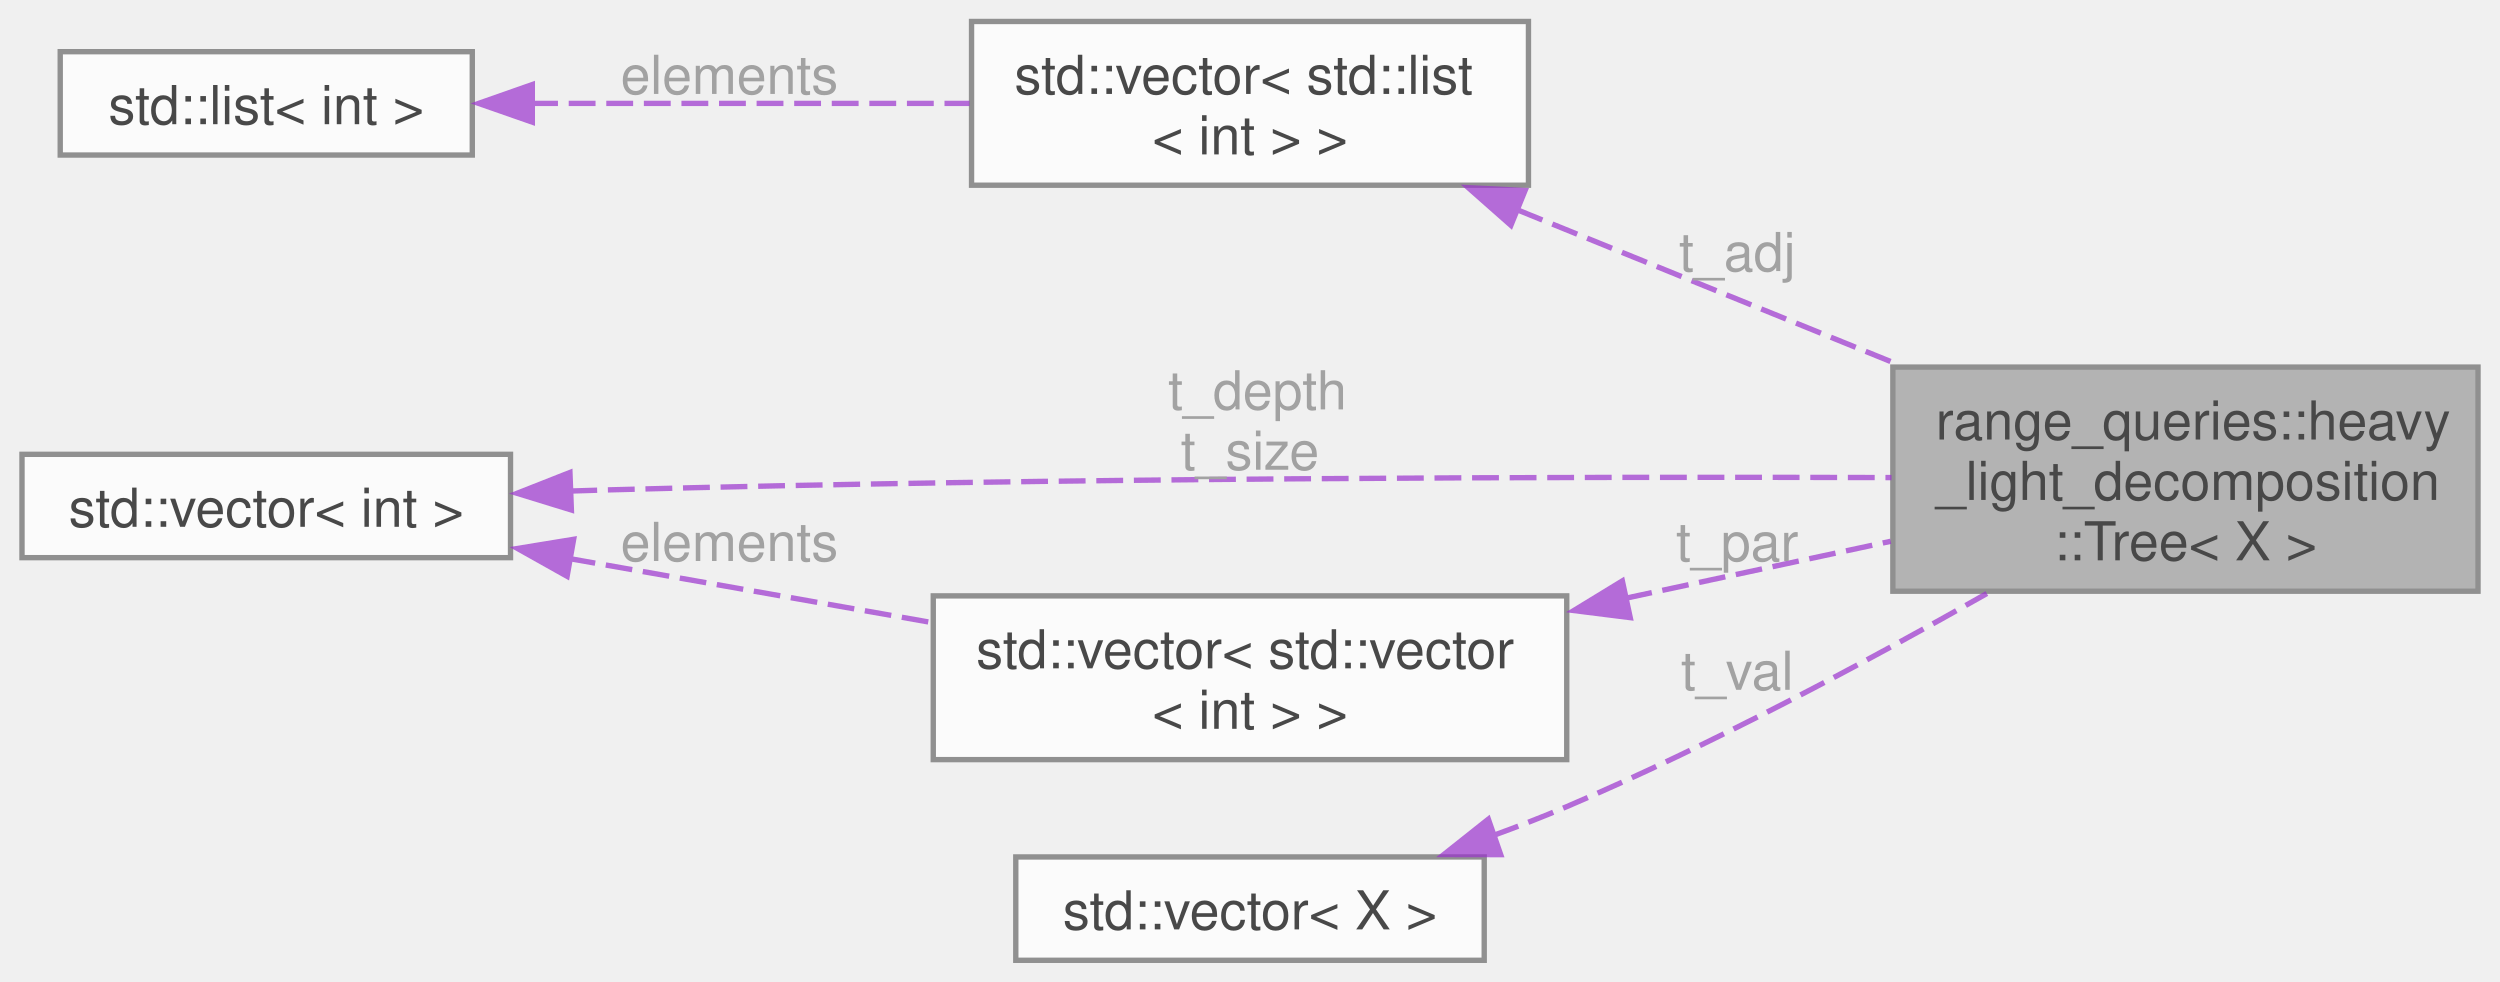
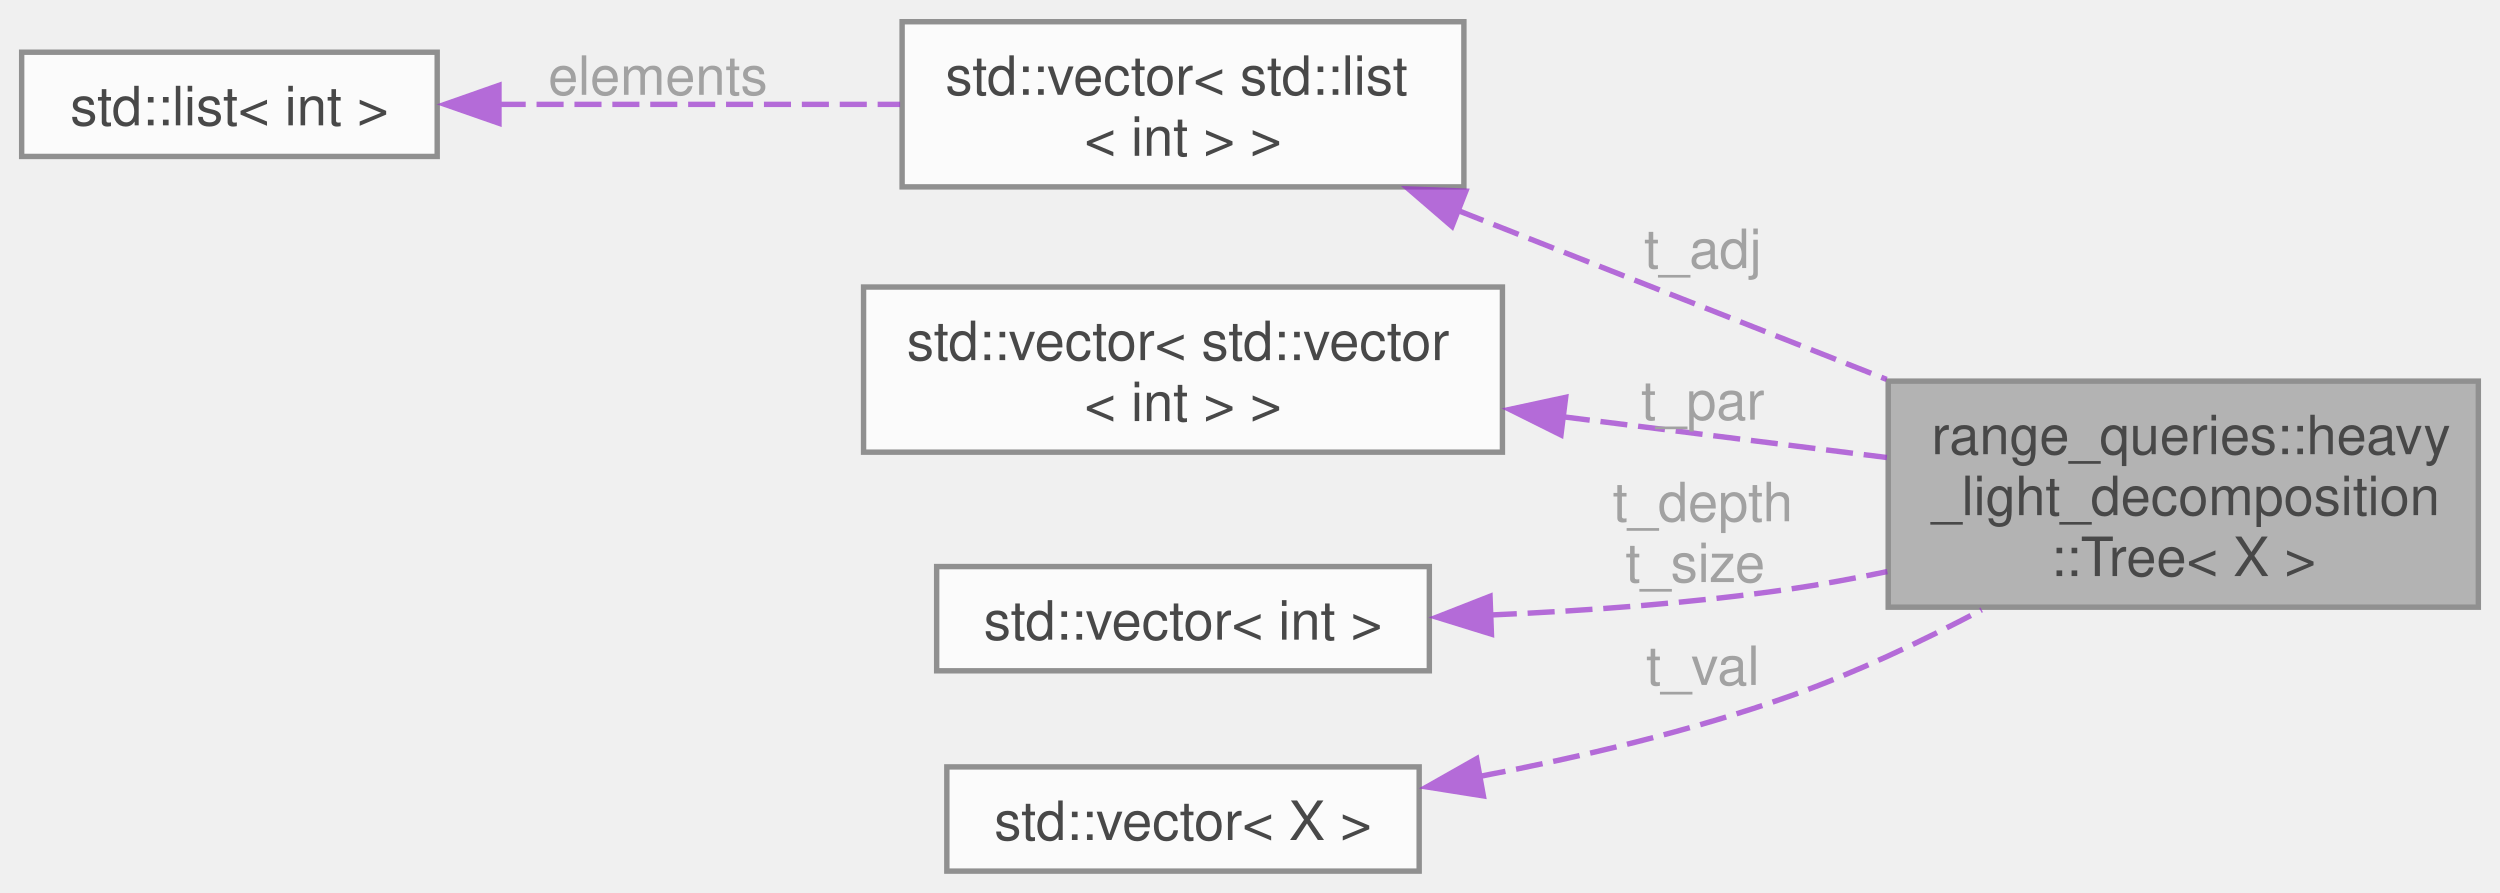
- <svg xmlns="http://www.w3.org/2000/svg" xmlns:xlink="http://www.w3.org/1999/xlink" width="466pt" height="183pt" viewBox="0.00 0.00 465.50 182.88">
+ <svg xmlns="http://www.w3.org/2000/svg" xmlns:xlink="http://www.w3.org/1999/xlink" width="462pt" height="165pt" viewBox="0.00 0.00 461.75 164.88">
  <svg id="main" version="1.1" xml:space="preserve">
    <style type="text/css">
.node, .edge {opacity: 0.7;}
.node.selected, .edge.selected {opacity: 1;}
.edge:hover path { stroke: red; }
.edge:hover polygon { stroke: red; fill: red; }
</style>
    <svg id="graph" class="graph">
-       <g id="graph0" class="graph" transform="scale(1 1) rotate(0) translate(4 178.88)">
+       <g id="graph0" class="graph" transform="scale(1 1) rotate(0) translate(4 160.88)">
        <g id="Node000001" class="node">
          <g id="a_Node000001">
            <a xlink:title="A Basic Tree, which supports binary lifting.">
-               <polygon fill="#999999" stroke="#666666" points="457.5,-110.5 348.5,-110.5 348.5,-68.75 457.5,-68.75 457.5,-110.5" />
-               <text text-anchor="start" x="356.5" y="-97" font-family="Helvetica,sans-Serif" font-size="10.00">range_queries::heavy</text>
-               <text text-anchor="start" x="356.5" y="-85.75" font-family="Helvetica,sans-Serif" font-size="10.00">_light_decomposition</text>
-               <text text-anchor="middle" x="403" y="-74.5" font-family="Helvetica,sans-Serif" font-size="10.00">::Tree&lt; X &gt;</text>
+               <polygon fill="#999999" stroke="#666666" points="453.75,-90.5 344.75,-90.5 344.75,-48.75 453.75,-48.75 453.75,-90.5" />
+               <text text-anchor="start" x="352.75" y="-77" font-family="Helvetica,sans-Serif" font-size="10.00">range_queries::heavy</text>
+               <text text-anchor="start" x="352.75" y="-65.75" font-family="Helvetica,sans-Serif" font-size="10.00">_light_decomposition</text>
+               <text text-anchor="middle" x="399.25" y="-54.5" font-family="Helvetica,sans-Serif" font-size="10.00">::Tree&lt; X &gt;</text>
            </a>
          </g>
        </g>
        <g id="Node000002" class="node">
          <g id="a_Node000002">
            <a target="_blank" xlink:href="http://en.cppreference.com/w/cpp/container/vector.html" xlink:title=" ">
-               <polygon fill="white" stroke="#666666" points="280.62,-174.88 176.88,-174.88 176.88,-144.38 280.62,-144.38 280.62,-174.88" />
-               <text text-anchor="start" x="184.88" y="-161.38" font-family="Helvetica,sans-Serif" font-size="10.00">std::vector&lt; std::list</text>
-               <text text-anchor="middle" x="228.75" y="-150.12" font-family="Helvetica,sans-Serif" font-size="10.00">&lt; int &gt; &gt;</text>
+               <polygon fill="white" stroke="#666666" points="266.38,-156.88 162.62,-156.88 162.62,-126.38 266.38,-126.38 266.38,-156.88" />
+               <text text-anchor="start" x="170.62" y="-143.38" font-family="Helvetica,sans-Serif" font-size="10.00">std::vector&lt; std::list</text>
+               <text text-anchor="middle" x="214.5" y="-132.12" font-family="Helvetica,sans-Serif" font-size="10.00">&lt; int &gt; &gt;</text>
            </a>
          </g>
        </g>
        <g id="edge1_Node000001_Node000002" class="edge">
          <g id="a_edge1_Node000001_Node000002">
            <a xlink:title=" ">
-               <path fill="none" stroke="#9a32cd" stroke-dasharray="5,2" d="M278.58,-139.78C300.7,-130.79 326.88,-120.15 349.43,-110.99" />
-               <polygon fill="#9a32cd" stroke="#9a32cd" points="277.35,-136.91 269.41,-143.92 279.99,-143.39 277.35,-136.91" />
+               <path fill="none" stroke="#9a32cd" stroke-dasharray="5,2" d="M265.32,-122C289.84,-112.34 319.43,-100.68 344.46,-90.82" />
+               <polygon fill="#9a32cd" stroke="#9a32cd" points="264.18,-119.08 256.15,-126 266.74,-125.59 264.18,-119.08" />
            </a>
          </g>
-           <text text-anchor="middle" x="318.12" y="-128.38" font-family="Helvetica,sans-Serif" font-size="10.00" fill="grey"> t_adj</text>
+           <text text-anchor="middle" x="309.12" y="-111.38" font-family="Helvetica,sans-Serif" font-size="10.00" fill="grey"> t_adj</text>
        </g>
        <g id="Node000003" class="node">
          <g id="a_Node000003">
            <a target="_blank" xlink:href="http://en.cppreference.com/w/cpp/container/list.html" xlink:title=" ">
-               <polygon fill="white" stroke="#666666" points="83.88,-169.25 7.12,-169.25 7.12,-150 83.88,-150 83.88,-169.25" />
-               <text text-anchor="middle" x="45.5" y="-155.75" font-family="Helvetica,sans-Serif" font-size="10.00">std::list&lt; int &gt;</text>
+               <polygon fill="white" stroke="#666666" points="76.75,-151.25 0,-151.25 0,-132 76.75,-132 76.75,-151.25" />
+               <text text-anchor="middle" x="38.38" y="-137.75" font-family="Helvetica,sans-Serif" font-size="10.00">std::list&lt; int &gt;</text>
            </a>
          </g>
        </g>
        <g id="edge2_Node000002_Node000003" class="edge">
          <g id="a_edge2_Node000002_Node000003">
            <a xlink:title=" ">
-               <path fill="none" stroke="#9a32cd" stroke-dasharray="5,2" d="M94.84,-159.62C120.05,-159.62 150.88,-159.62 176.5,-159.62" />
-               <polygon fill="#9a32cd" stroke="#9a32cd" points="95.06,-156.13 85.06,-159.62 95.06,-163.13 95.06,-156.13" />
+               <path fill="none" stroke="#9a32cd" stroke-dasharray="5,2" d="M88.1,-141.62C111.21,-141.62 138.82,-141.62 162.25,-141.62" />
+               <polygon fill="#9a32cd" stroke="#9a32cd" points="88.16,-138.13 78.16,-141.62 88.16,-145.13 88.16,-138.13" />
            </a>
          </g>
-           <text text-anchor="middle" x="130.38" y="-161.38" font-family="Helvetica,sans-Serif" font-size="10.00" fill="grey"> elements</text>
+           <text text-anchor="middle" x="116.12" y="-143.38" font-family="Helvetica,sans-Serif" font-size="10.00" fill="grey"> elements</text>
        </g>
        <g id="Node000004" class="node">
          <g id="a_Node000004">
            <a target="_blank" xlink:href="http://en.cppreference.com/w/cpp/container/vector.html" xlink:title=" ">
-               <polygon fill="white" stroke="#666666" points="287.75,-67.88 169.75,-67.88 169.75,-37.38 287.75,-37.38 287.75,-67.88" />
-               <text text-anchor="start" x="177.75" y="-54.38" font-family="Helvetica,sans-Serif" font-size="10.00">std::vector&lt; std::vector</text>
-               <text text-anchor="middle" x="228.75" y="-43.12" font-family="Helvetica,sans-Serif" font-size="10.00">&lt; int &gt; &gt;</text>
+               <polygon fill="white" stroke="#666666" points="273.5,-107.88 155.5,-107.88 155.5,-77.38 273.5,-77.38 273.5,-107.88" />
+               <text text-anchor="start" x="163.5" y="-94.38" font-family="Helvetica,sans-Serif" font-size="10.00">std::vector&lt; std::vector</text>
+               <text text-anchor="middle" x="214.5" y="-83.12" font-family="Helvetica,sans-Serif" font-size="10.00">&lt; int &gt; &gt;</text>
            </a>
          </g>
        </g>
        <g id="edge3_Node000001_Node000004" class="edge">
          <g id="a_edge3_Node000001_Node000004">
            <a xlink:title=" ">
-               <path fill="none" stroke="#9a32cd" stroke-dasharray="5,2" d="M298.71,-67.44C315.15,-70.97 332.45,-74.69 348.1,-78.05" />
-               <polygon fill="#9a32cd" stroke="#9a32cd" points="299.58,-63.83 289.07,-65.15 298.11,-70.67 299.58,-63.83" />
+               <path fill="none" stroke="#9a32cd" stroke-dasharray="5,2" d="M284.66,-83.92C304.47,-81.43 325.77,-78.75 344.51,-76.39" />
+               <polygon fill="#9a32cd" stroke="#9a32cd" points="284.31,-80.56 274.83,-85.28 285.18,-87.51 284.31,-80.56" />
            </a>
          </g>
-           <text text-anchor="middle" x="318.12" y="-74.38" font-family="Helvetica,sans-Serif" font-size="10.00" fill="grey"> t_par</text>
+           <text text-anchor="middle" x="309.12" y="-83.38" font-family="Helvetica,sans-Serif" font-size="10.00" fill="grey"> t_par</text>
        </g>
        <g id="Node000005" class="node">
          <g id="a_Node000005">
            <a target="_blank" xlink:href="http://en.cppreference.com/w/cpp/container/vector.html" xlink:title=" ">
-               <polygon fill="white" stroke="#666666" points="91,-94.25 0,-94.25 0,-75 91,-75 91,-94.25" />
-               <text text-anchor="middle" x="45.5" y="-80.75" font-family="Helvetica,sans-Serif" font-size="10.00">std::vector&lt; int &gt;</text>
+               <polygon fill="white" stroke="#666666" points="260,-56.25 169,-56.25 169,-37 260,-37 260,-56.25" />
+               <text text-anchor="middle" x="214.5" y="-42.75" font-family="Helvetica,sans-Serif" font-size="10.00">std::vector&lt; int &gt;</text>
            </a>
          </g>
        </g>
-         <g id="edge5_Node000001_Node000005" class="edge">
-           <g id="a_edge5_Node000001_Node000005">
+         <g id="edge4_Node000001_Node000005" class="edge">
+           <g id="a_edge4_Node000001_Node000005">
            <a xlink:title=" ">
-               <path fill="none" stroke="#9a32cd" stroke-dasharray="5,2" d="M102.14,-87.41C104.46,-87.49 106.75,-87.56 109,-87.62 192.52,-89.91 289.48,-90.09 348.25,-89.92" />
-               <polygon fill="#9a32cd" stroke="#9a32cd" points="102.34,-83.88 92.22,-86.99 102.07,-90.87 102.34,-83.88" />
+               <path fill="none" stroke="#9a32cd" stroke-dasharray="5,2" d="M271.16,-47.3C288.99,-48.07 308.76,-49.5 326.75,-52.12 332.57,-52.97 338.6,-54.08 344.59,-55.33" />
+               <polygon fill="#9a32cd" stroke="#9a32cd" points="271.47,-43.77 261.35,-46.9 271.21,-50.76 271.47,-43.77" />
            </a>
          </g>
-           <text text-anchor="middle" x="228.75" y="-102.62" font-family="Helvetica,sans-Serif" font-size="10.00" fill="grey"> t_depth</text>
-           <text text-anchor="middle" x="228.75" y="-91.38" font-family="Helvetica,sans-Serif" font-size="10.00" fill="grey">t_size</text>
-         </g>
-         <g id="edge4_Node000004_Node000005" class="edge">
-           <g id="a_edge4_Node000004_Node000005">
-             <a xlink:title=" ">
-               <path fill="none" stroke="#9a32cd" stroke-dasharray="5,2" d="M101.85,-74.85C123.25,-71.07 147.76,-66.75 169.43,-62.92" />
-               <polygon fill="#9a32cd" stroke="#9a32cd" points="101.54,-71.53 92.3,-76.71 102.76,-78.42 101.54,-71.53" />
-             </a>
-           </g>
-           <text text-anchor="middle" x="130.38" y="-74.38" font-family="Helvetica,sans-Serif" font-size="10.00" fill="grey"> elements</text>
+           <text text-anchor="middle" x="309.12" y="-64.62" font-family="Helvetica,sans-Serif" font-size="10.00" fill="grey"> t_depth</text>
+           <text text-anchor="middle" x="309.12" y="-53.38" font-family="Helvetica,sans-Serif" font-size="10.00" fill="grey">t_size</text>
        </g>
        <g id="Node000006" class="node">
          <g id="a_Node000006">
            <a target="_blank" xlink:href="http://en.cppreference.com/w/cpp/container/vector.html" xlink:title=" ">
-               <polygon fill="white" stroke="#666666" points="272.38,-19.25 185.12,-19.25 185.12,0 272.38,0 272.38,-19.25" />
-               <text text-anchor="middle" x="228.75" y="-5.75" font-family="Helvetica,sans-Serif" font-size="10.00">std::vector&lt; X &gt;</text>
+               <polygon fill="white" stroke="#666666" points="258.12,-19.25 170.88,-19.25 170.88,0 258.12,0 258.12,-19.25" />
+               <text text-anchor="middle" x="214.5" y="-5.75" font-family="Helvetica,sans-Serif" font-size="10.00">std::vector&lt; X &gt;</text>
            </a>
          </g>
        </g>
-         <g id="edge6_Node000001_Node000006" class="edge">
-           <g id="a_edge6_Node000001_Node000006">
+         <g id="edge5_Node000001_Node000006" class="edge">
+           <g id="a_edge5_Node000001_Node000006">
            <a xlink:title=" ">
-               <path fill="none" stroke="#9a32cd" stroke-dasharray="5,2" d="M274.04,-23.24C278.71,-24.94 283.36,-26.75 287.75,-28.62 314.74,-40.15 343.9,-55.77 366.01,-68.32" />
-               <polygon fill="#9a32cd" stroke="#9a32cd" points="275.45,-19.68 264.85,-19.7 273.15,-26.29 275.45,-19.68" />
+               <path fill="none" stroke="#9a32cd" stroke-dasharray="5,2" d="M269.15,-17.47C287.7,-21 308.42,-25.87 326.75,-32.38 338.62,-36.59 350.98,-42.44 362.02,-48.26" />
+               <polygon fill="#9a32cd" stroke="#9a32cd" points="269.98,-13.89 259.52,-15.55 268.74,-20.77 269.98,-13.89" />
            </a>
          </g>
-           <text text-anchor="middle" x="318.12" y="-50.38" font-family="Helvetica,sans-Serif" font-size="10.00" fill="grey"> t_val</text>
+           <text text-anchor="middle" x="309.12" y="-34.38" font-family="Helvetica,sans-Serif" font-size="10.00" fill="grey"> t_val</text>
        </g>
      </g>
    </svg>
  </svg>
  <style type="text/css">

[data-mouse-over-selected='false'] { opacity: 0.7; }
[data-mouse-over-selected='true']  { opacity: 1.0; }

</style>
</svg>
